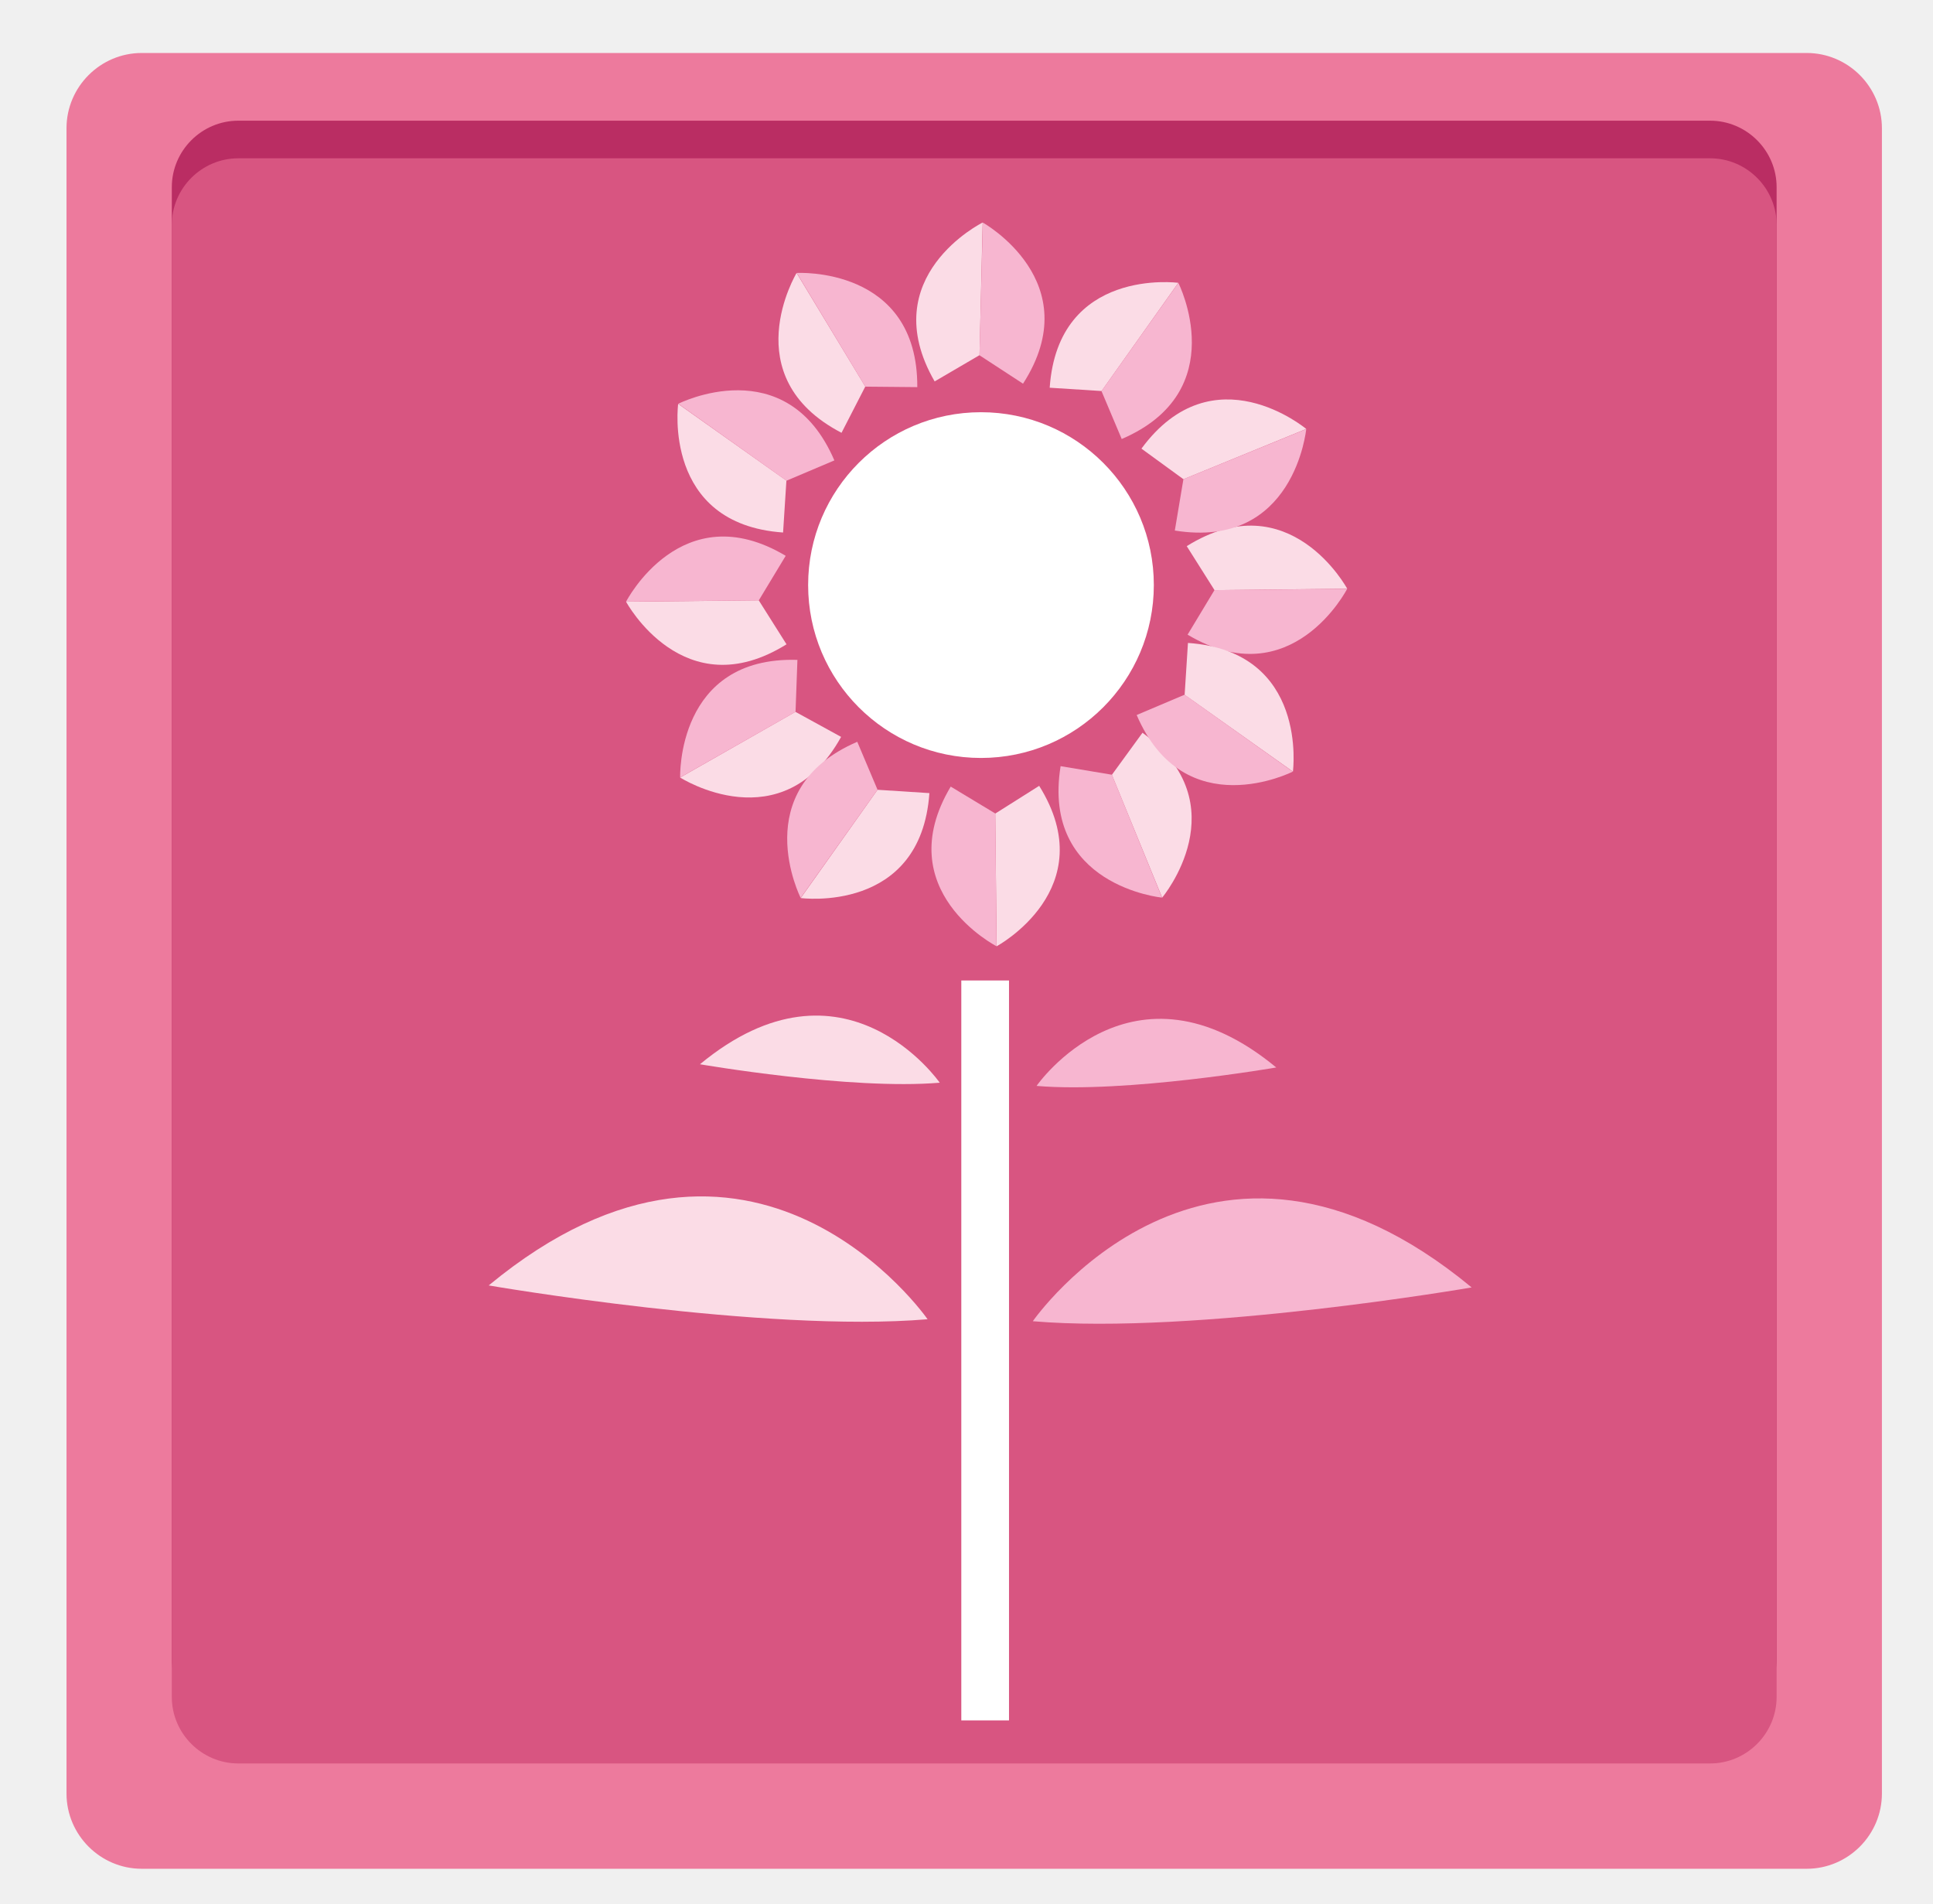
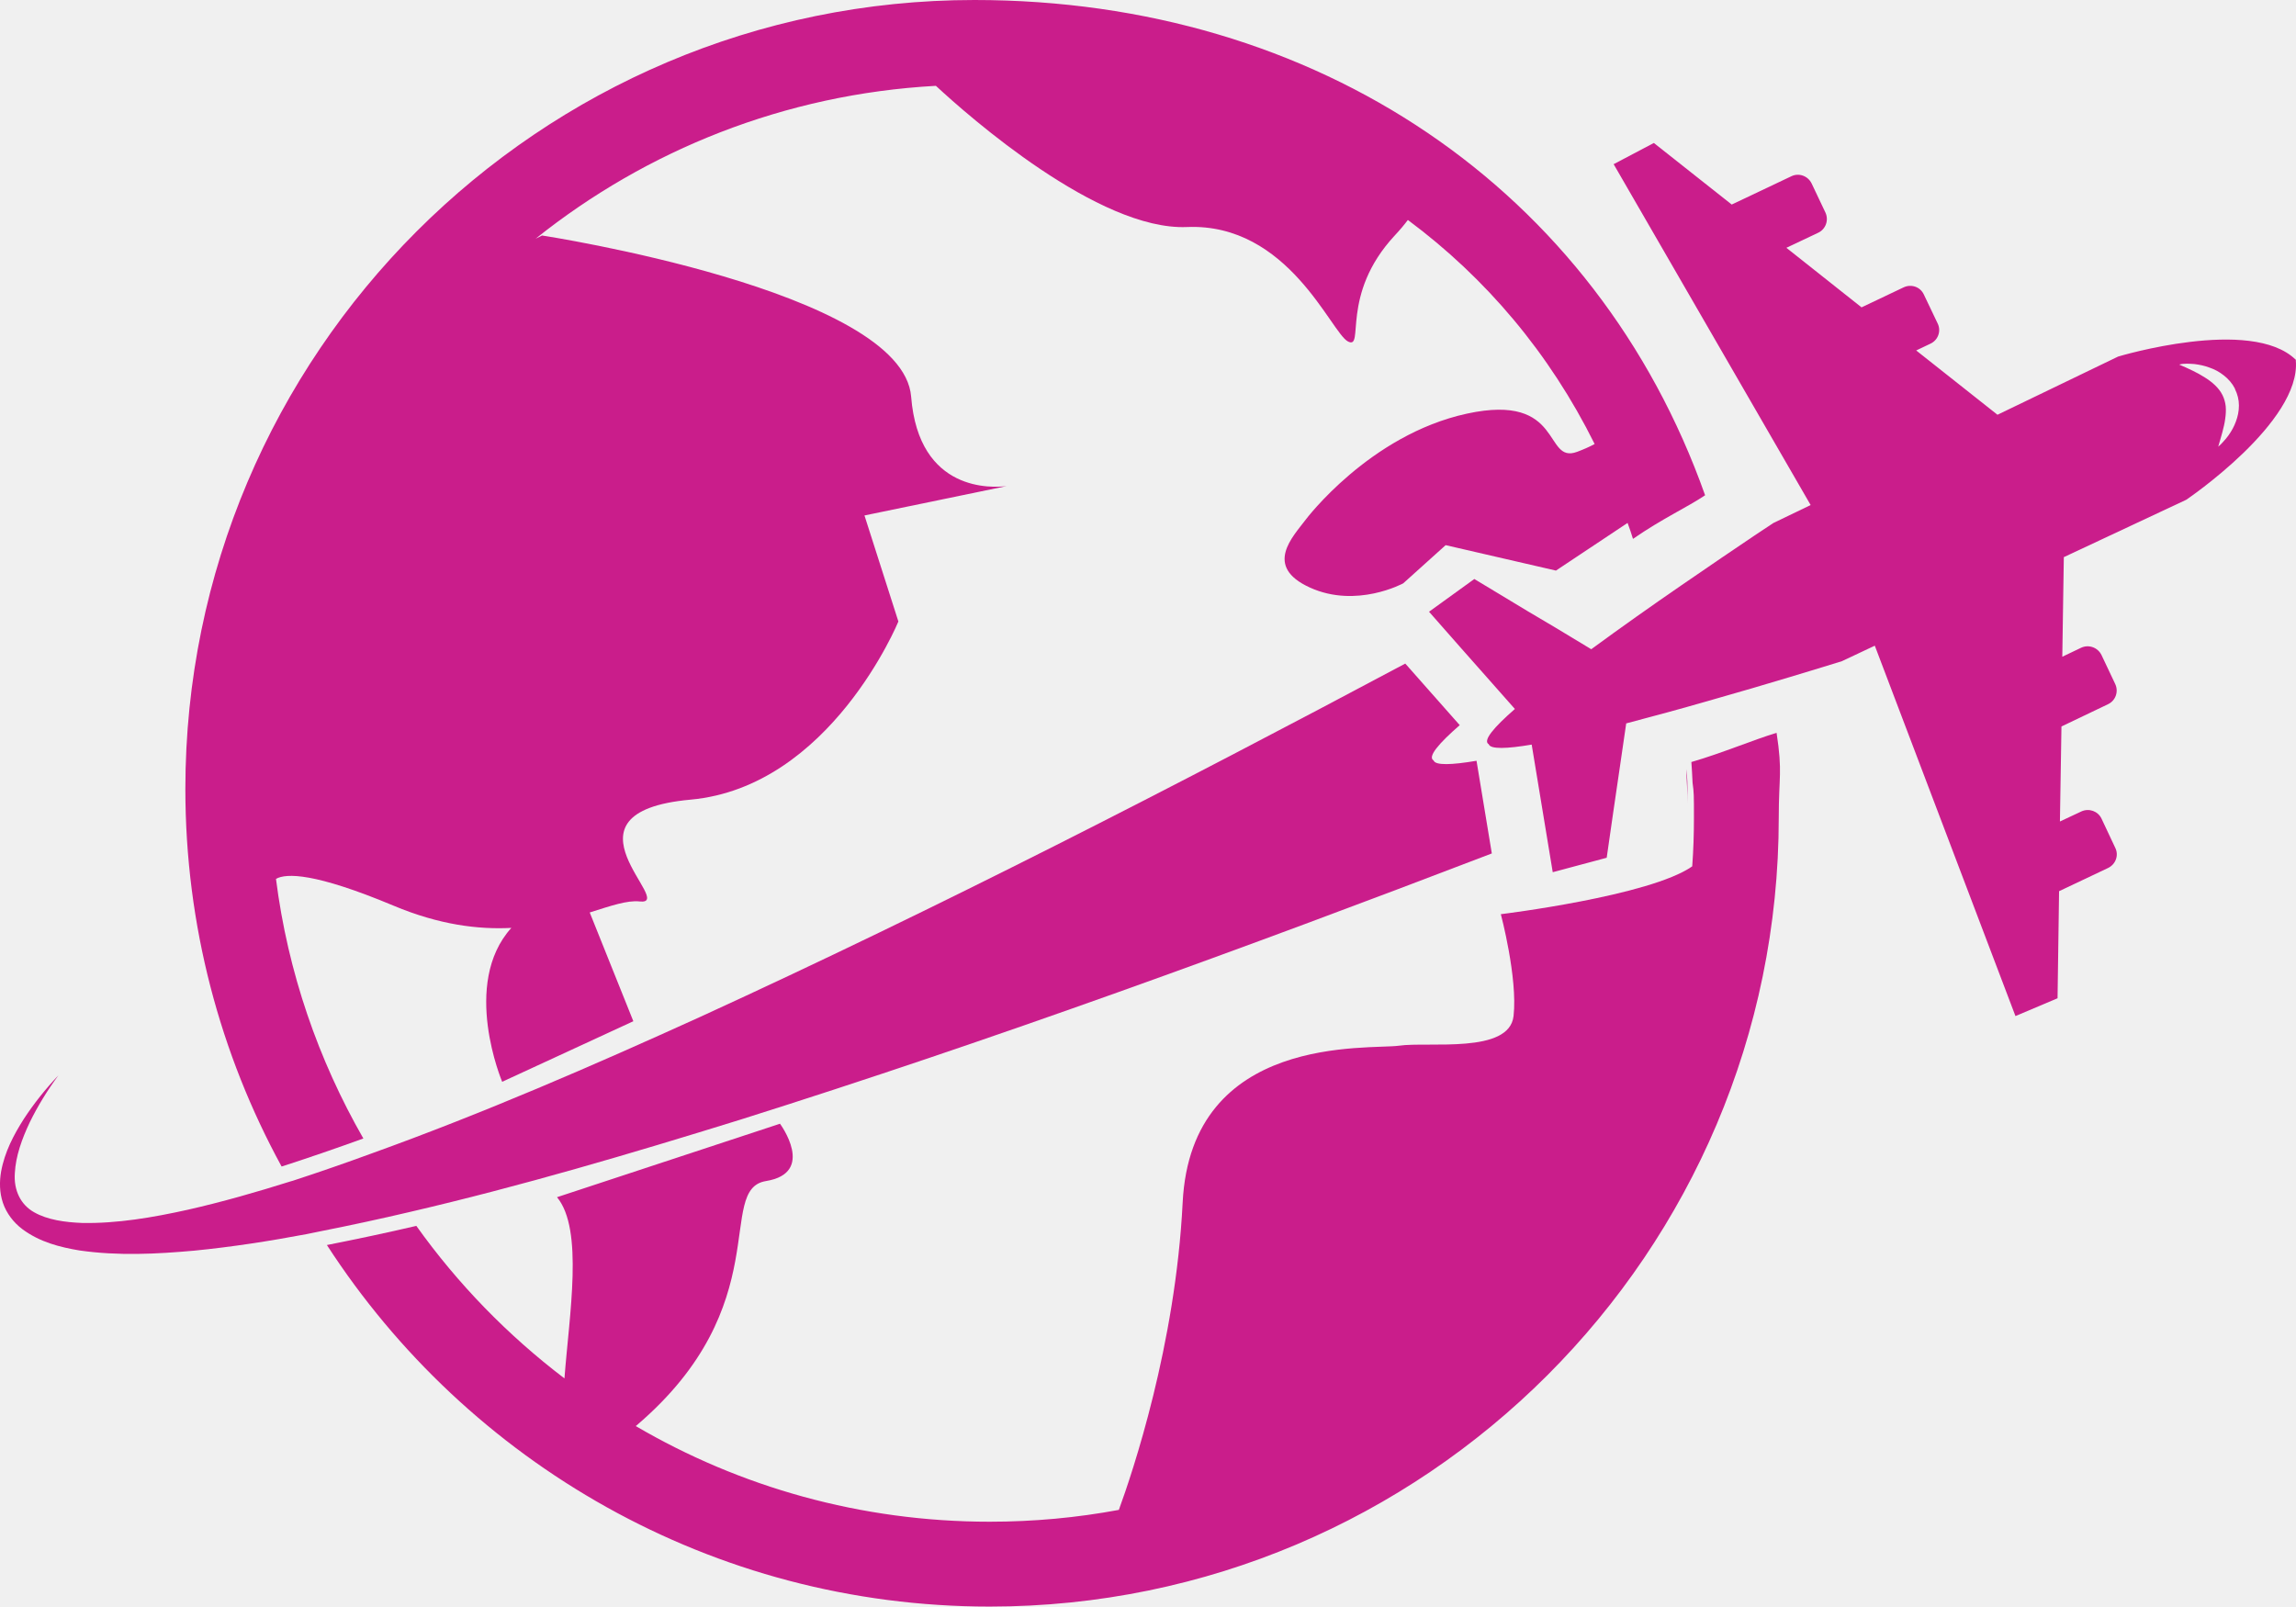
- <svg xmlns="http://www.w3.org/2000/svg" version="1.1" id="Layer_1" x="0px" y="0px" width="257px" height="253px" viewBox="0 0 257 253" enable-background="new 0 0 257 253" xml:space="preserve">
-   <g>
-     <path fill="#ED7A9D" d="M250.208,238.411c0,5.5-4.5,10-10,10H18.843c-5.5,0-10-4.5-10-10V17.043c0-5.5,4.5-10,10-10h221.365   c5.5,0,10,4.5,10,10V238.411L250.208,238.411z" />
-   </g>
-   <g>
-     <path fill="#BA2D63" d="M236.208,220.571c0,4.861-3.978,8.84-8.84,8.84H31.683c-4.862,0-8.84-3.979-8.84-8.84V24.883   c0-4.862,3.978-8.84,8.84-8.84h195.686c4.862,0,8.84,3.978,8.84,8.84V220.571L236.208,220.571z" />
-   </g>
-   <g>
-     <path fill="#D85581" d="M236.208,225.571c0,4.861-3.978,8.84-8.84,8.84H31.683c-4.862,0-8.84-3.979-8.84-8.84V29.883   c0-4.862,3.978-8.84,8.84-8.84h195.686c4.862,0,8.84,3.978,8.84,8.84V225.571L236.208,225.571z" />
-   </g>
+ <svg xmlns="http://www.w3.org/2000/svg" version="1.1" id="Layer_1" x="0px" y="0px" width="222.97px" height="156.038px" viewBox="21.69 54.267 222.97 156.038" enable-background="new 21.69 54.267 222.97 156.038" xml:space="preserve">
  <g id="Layer_1_1_" display="none">
    <g display="inline">
      <g>
        <path fill="#E55A81" d="M250.207,238.411c0,5.5-4.5,10-10,10H18.843c-5.5,0-10-4.5-10-10V17.044c0-5.5,4.5-10,10-10h221.364     c5.5,0,10,4.5,10,10V238.411z" />
      </g>
      <rect x="70.602" y="67.104" fill="#F392B0" width="119.789" height="138.393" />
      <rect x="132.711" y="67.393" fill="#F3B2CD" width="57.68" height="137.378" />
      <polygon fill="#F3B2CD" points="190.391,205.484 70.457,205.484 132.719,174.402   " />
      <path fill="#FBD9E7" d="M107.561,80.619c0,2.41-1.956,4.362-4.361,4.362c-2.408,0-4.36-1.952-4.36-4.362    c0-2.402,1.952-4.359,4.36-4.359C105.604,76.26,107.561,78.217,107.561,80.619z" />
      <path fill="#FBD9E7" d="M162.363,80.914c0,2.405-1.951,4.361-4.361,4.361c-2.411,0-4.361-1.956-4.361-4.361    c0-2.408,1.95-4.36,4.361-4.36C160.412,76.554,162.363,78.506,162.363,80.914z" />
      <g>
-         <path fill="#FBD9E7" d="M155.326,88.799c0,9.62-6.047,34.891-13.477,34.891h-21.573c-6.932,0-13.092-24.126-13.83-34.891     c-0.142-0.395,0.076,1.038,0,0h-5.039c0,13.465,8.465,41.869,18.869,41.869h21.573c10.401,0,18.871-28.404,18.871-41.869H155.326     z" />
+         <path fill="#FBD9E7" d="M155.326,88.799c0,9.62-6.047,34.891-13.477,34.891h-21.574c-6.932,0-13.092-24.126-13.83-34.891     c-0.142-0.395,0.076,1.038,0,0h-5.039c0,13.465,8.465,41.869,18.869,41.869h21.574c10.4,0,18.871-28.404,18.871-41.869H155.326z" />
      </g>
    </g>
  </g>
  <g id="Layer_2" display="none">
    <g display="inline">
      <g>
        <path fill="#E55A81" d="M250.208,238.411c0,5.5-4.5,10-10,10H18.843c-5.5,0-10-4.5-10-10V17.043c0-5.5,4.5-10,10-10h221.365     c5.5,0,10,4.5,10,10V238.411L250.208,238.411z" />
      </g>
      <g>
        <polygon fill="#F8BBD1" points="100.281,212.126 124.824,205.064 120.858,186.343 98.303,201.342    " />
        <polygon fill="#FBD9E7" points="156.854,212.126 132.313,205.064 136.277,186.343 158.836,201.342    " />
        <path fill="#F8BBD1" d="M65.88,129.461c0,1.641-1.332,2.975-2.977,2.975h-6.319c-1.643,0-2.975-1.334-2.975-2.975V111.24     c0-1.646,1.332-2.973,2.975-2.973h6.319c1.645,0,2.977,1.327,2.977,2.973V129.461z" />
        <path fill="#F8BBD1" d="M95.007,118.922c0,1.646-1.331,2.977-2.974,2.977h-6.319c-1.646,0-2.977-1.331-2.977-2.977v-18.221     c0-1.641,1.331-2.972,2.977-2.972h6.319c1.643,0,2.974,1.331,2.974,2.972V118.922z" />
        <path fill="#FBD9E7" d="M173.835,117.804c0,1.646-1.332,2.979-2.978,2.979h-6.318c-1.641,0-2.975-1.334-2.975-2.979V99.588     c0-1.641,1.334-2.975,2.975-2.975h6.318c1.646,0,2.978,1.334,2.978,2.975V117.804z" />
        <path fill="#FBD9E7" d="M202.837,131.564c0,1.643-1.328,2.975-2.974,2.975h-6.324c-1.639,0-2.969-1.332-2.969-2.975v-18.216     c0-1.646,1.33-2.977,2.969-2.977h6.324c1.646,0,2.974,1.331,2.974,2.977V131.564z" />
        <path fill="#FBD9E7" d="M144.173,68.518l-0.375,74.505v0.224c-0.01,0.093-0.032,0.226-0.055,0.385     c-0.985,6.884-10.119,69.735-14.962,69.05c-4.765,3.42-14.259-62.229-15.227-69.05l0,0l-0.495-75.113     c0,0,4.063-26.944,15.494-31.182c0.017-0.013,0.036-0.018,0.061-0.027c0.02,0.01,0.045,0.015,0.062,0.027     C140.109,41.573,144.173,68.518,144.173,68.518z" />
        <polygon fill="#F8BBD1" points="114.962,135.407 113.847,94.507 36.134,132.807 36.505,141.729    " />
        <polygon fill="#FBD9E7" points="142.85,135.902 143.964,95 221.677,133.301 221.305,142.227    " />
        <path fill="#F8BBD1" d="M128.781,212.68c-4.765,3.422-14.259-62.229-15.227-69.049l0,0l-0.495-75.113     c0,0,4.063-26.944,15.494-31.182c0.017-0.013,0.036-0.018,0.061-0.027c0.02,0.01,0.045,0.015,0.062,0.027" />
-         <path fill="#F392B0" d="M119.606,58.379c0.122-0.488,0.306-0.953,0.515-1.41c0.206-0.455,0.441-0.895,0.698-1.326     c0.527-0.855,1.158-1.66,1.891-2.389c0.738-0.726,1.594-1.378,2.577-1.868c0.981-0.487,2.102-0.812,3.267-0.843     c1.157-0.04,2.324,0.225,3.34,0.705c1.015,0.477,1.883,1.148,2.61,1.898c0.726,0.76,1.326,1.586,1.813,2.469     c0.242,0.439,0.467,0.891,0.656,1.35c0.189,0.458,0.354,0.926,0.479,1.414c-0.761-0.652-1.459-1.312-2.181-1.917     c-0.711-0.616-1.424-1.189-2.159-1.673c-0.729-0.485-1.474-0.888-2.228-1.147c-0.75-0.265-1.498-0.392-2.258-0.368     c-1.511,0.035-3.07,0.694-4.573,1.648c-0.756,0.471-1.491,1.018-2.227,1.604C121.09,57.109,120.361,57.731,119.606,58.379z" />
+         <path fill="#F392B0" d="M119.606,58.379c0.122-0.488,0.306-0.953,0.515-1.41c0.206-0.455,0.441-0.895,0.698-1.326     c0.527-0.855,1.158-1.66,1.891-2.389c0.738-0.726,1.594-1.378,2.577-1.868c0.981-0.487,2.102-0.812,3.267-0.843     c1.157-0.04,2.324,0.225,3.34,0.705c1.015,0.477,1.883,1.148,2.609,1.898c0.727,0.76,1.326,1.586,1.813,2.469     c0.242,0.439,0.468,0.891,0.656,1.35c0.189,0.458,0.354,0.926,0.479,1.414c-0.761-0.652-1.459-1.312-2.181-1.917     c-0.711-0.616-1.424-1.189-2.16-1.673c-0.729-0.485-1.473-0.888-2.228-1.147c-0.75-0.265-1.497-0.392-2.258-0.368     c-1.511,0.035-3.07,0.694-4.573,1.648c-0.756,0.471-1.491,1.018-2.227,1.604C121.09,57.109,120.361,57.731,119.606,58.379z" />
      </g>
    </g>
  </g>
-   <rect x="127.809" y="130.332" fill="#FFFFFF" width="6.342" height="98.355" />
-   <path fill="#F7B6D0" d="M137.317,175.626c0,0,23.232-33.528,58.346-4.49C195.663,171.136,158.961,177.471,137.317,175.626z" />
-   <path fill="#FBDCE6" d="M123.324,175.363c0,0-23.233-33.532-58.347-4.494C64.977,170.869,101.68,177.199,123.324,175.363z" />
-   <path fill="#F7B6D0" d="M137.816,144.347c0,0,12.688-18.313,31.866-2.45C169.685,141.897,149.64,145.359,137.816,144.347z" />
-   <path fill="#FBDCE6" d="M124.941,143.921c0,0-12.694-18.321-31.876-2.453C93.065,141.468,113.11,144.928,124.941,143.921z" />
-   <path fill="#FFFFFF" d="M153.406,77.769c0,12.697-10.29,22.985-22.984,22.985c-12.69,0-22.978-10.288-22.978-22.985  c0-12.691,10.288-22.974,22.978-22.974C143.116,54.793,153.406,65.076,153.406,77.769z" />
-   <path fill="#FBDCE6" d="M157.781,72.598l3.693,5.846l17.644-0.186C179.119,78.26,171.464,64.073,157.781,72.598z" />
-   <path fill="#F7B6D0" d="M157.895,84.364l3.571-5.919l17.646-0.171C179.112,78.272,171.745,92.615,157.895,84.364z" />
-   <path fill="#FBDCE6" d="M151.759,59.635l5.586,4.068l16.323-6.685C173.668,57.02,161.322,46.649,151.759,59.635z" />
-   <path fill="#F7B6D0" d="M156.196,70.525l1.142-6.819l16.33-6.673C173.668,57.033,172.122,73.088,156.196,70.525z" />
-   <path fill="#FBDCE6" d="M139.561,51.539l6.896,0.438l10.205-14.382C156.661,37.595,140.677,35.459,139.561,51.539z" />
-   <path fill="#F7B6D0" d="M149.137,58.357l-2.689-6.371l10.22-14.381C156.668,37.605,163.956,51.992,149.137,58.357z" />
-   <path fill="#FBDCE6" d="M124.265,50.701l5.964-3.488l0.419-17.634C130.649,29.579,116.2,36.736,124.265,50.701z" />
-   <path fill="#F7B6D0" d="M136.016,51.002l-5.793-3.779l0.446-17.638C130.669,29.586,144.75,37.441,136.016,51.002z" />
-   <path fill="#FBDCE6" d="M138.163,104.459l-5.839,3.687l0.182,17.639C132.506,125.786,146.703,118.139,138.163,104.459z" />
-   <path fill="#F7B6D0" d="M126.401,104.56l5.926,3.574l0.166,17.647C132.493,125.781,118.147,118.411,126.401,104.56z" />
-   <path fill="#FBDCE6" d="M151.899,97.403l-4.069,5.59l6.684,16.326C154.514,119.319,164.879,106.967,151.899,97.403z" />
-   <path fill="#F7B6D0" d="M141.011,101.843l6.819,1.139l6.667,16.337C154.497,119.319,138.447,117.768,141.011,101.843z" />
-   <path fill="#FBDCE6" d="M157.943,85.464l-0.441,6.896l14.396,10.205C171.897,102.566,174.035,86.585,157.943,85.464z" />
-   <path fill="#F7B6D0" d="M151.125,95.044l6.373-2.699l14.383,10.226C171.881,102.572,157.498,109.865,151.125,95.044z" />
-   <path fill="#FBDCE6" d="M104.571,85.646l-3.693-5.847l-17.64,0.186C83.236,79.983,90.885,94.178,104.571,85.646z" />
-   <path fill="#F7B6D0" d="M104.463,73.882l-3.574,5.915l-17.647,0.175C83.241,79.972,90.612,65.625,104.463,73.882z" />
-   <path fill="#FBDCE6" d="M111.83,97.954l-6.071-3.33l-15.33,8.731C90.431,103.356,104.012,112.051,111.83,97.954z" />
-   <path fill="#F7B6D0" d="M106.02,87.717l-0.25,6.908l-15.34,8.717C90.431,103.342,89.907,87.223,106.02,87.717z" />
-   <path fill="#FBDCE6" d="M123.567,105.427l-6.896-0.444l-10.208,14.393C106.462,119.375,122.439,121.509,123.567,105.427z" />
-   <path fill="#F7B6D0" d="M113.978,98.605l2.692,6.37l-10.219,14.377C106.451,119.353,99.169,104.976,113.978,98.605z" />
-   <path fill="#FBDCE6" d="M111.884,57.531l3.158-6.145l-9.132-15.101C105.91,36.283,97.576,50.093,111.884,57.531z" />
-   <path fill="#F7B6D0" d="M121.958,51.46l-6.911-0.065l-9.116-15.112C105.93,36.283,122.032,35.344,121.958,51.46z" />
-   <path fill="#FBDCE6" d="M104.113,70.785l0.443-6.901L90.164,53.687C90.164,53.687,88.034,69.664,104.113,70.785z" />
-   <path fill="#F7B6D0" d="M110.933,61.201l-6.37,2.698L90.179,53.672C90.179,53.672,104.563,46.382,110.933,61.201z" />
  <g id="Layer_4" display="none">
    <g display="inline">
      <g>
        <path fill="#E55A81" d="M250.208,238.411c0,5.5-4.5,10-10,10H18.843c-5.5,0-10-4.5-10-10V17.044c0-5.5,4.5-10,10-10h221.365     c5.5,0,10,4.5,10,10V238.411L250.208,238.411z" />
      </g>
-       <path fill="#FFFFFF" d="M168.32,161.423c-0.019-0.039-0.032-0.08-0.057-0.125h0.047    C168.311,161.298,168.32,161.343,168.32,161.423z" />
-       <path fill="#FBD9E7" d="M135.225,209.302c-10.843,0-13.899-7.118-13.912-10.401h-0.035v-22.369h26.001v20.884l0,0    C147.279,197.414,148.438,209.302,135.225,209.302z" />
+       <path fill="#FFFFFF" d="M168.32,161.423c-0.02-0.039-0.032-0.08-0.057-0.125h0.047C168.311,161.298,168.32,161.343,168.32,161.423    z" />
+       <path fill="#FBD9E7" d="M135.225,209.302c-10.843,0-13.898-7.118-13.912-10.401h-0.035v-22.368h26.001v20.884l0,0    C147.279,197.414,148.438,209.302,135.225,209.302z" />
      <path fill="#F392B0" d="M134.546,177.03h12.569v20.882l0,0c0,0,1.152,11.893-12.055,11.893" />
      <g>
        <path fill="#FFFFFF" d="M175.766,93.98v65.127c0,4.377-29.558,20.804-33.935,20.804l-14.859,0.332     c-4.38,0-40.032-16.759-40.032-21.136V92.223c4.328-20.458,22.492-35.814,44.248-35.814     C153.557,56.408,172.121,72.65,175.766,93.98z" />
      </g>
      <path fill="#F392B0" d="M108.959,62.023c0,0-61.09,16.843-62.74,32.692c-1.652,15.85,40.618,37.977,48.871,17.172    C103.349,91.082,118.867,80.188,108.959,62.023z" />
      <path fill="#F392B0" d="M150.089,60.704c0,0,61.091,16.838,62.74,32.69c1.651,15.85-40.618,37.977-48.871,17.171    C155.699,89.761,140.182,78.866,150.089,60.704z" />
      <path fill="#F392B0" d="M120.365,111.888c0,2.822-2.287,5.117-5.117,5.117c-2.824,0-5.117-2.295-5.117-5.117    c0-2.827,2.293-5.125,5.117-5.125C118.078,106.763,120.365,109.061,120.365,111.888z" />
      <path fill="#F392B0" d="M154.055,111.888c0,2.822-2.296,5.117-5.123,5.117c-2.826,0-5.119-2.295-5.119-5.117    c0-2.827,2.293-5.125,5.119-5.125C151.759,106.763,154.055,109.061,154.055,111.888z" />
-       <path fill="#F3B2CD" d="M134.229,183.155c0,0-32.584,9.444-31.013-25.439l0,0c0,0,17.132-38.979,29.56-39.953v-0.098    c11.197,0.557,26.775,32.563,29.742,38.879c0.018,0.037,0.029,0.065,0.045,0.101c0.008,0,0.008,0,0.008,0.008    c0.021,0.156,0.054,0.496,0.082,0.977C163.038,163.297,163.234,189.02,134.229,183.155z" />
+       <path fill="#F3B2CD" d="M134.229,183.155c0,0-32.583,9.444-31.013-25.439l0,0c0,0,17.132-38.979,29.56-39.953v-0.098    c11.197,0.557,26.775,32.563,29.742,38.879c0.019,0.037,0.029,0.065,0.045,0.101c0.008,0,0.008,0,0.008,0.008    c0.021,0.156,0.055,0.496,0.082,0.978C163.038,163.297,163.234,189.02,134.229,183.155z" />
      <path fill="#F392B0" d="M121.358,158.115h25.759c0,0,0.988,11.888-12.219,11.888C121.692,170.003,120.035,159.439,121.358,158.115    z" />
    </g>
  </g>
  <g id="Layer_5" display="none">
    <g display="inline">
      <g>
        <path fill="#E55A81" d="M250.208,238.411c0,5.5-4.5,10-10,10H18.843c-5.5,0-10-4.5-10-10V17.044c0-5.5,4.5-10,10-10h221.365     c5.5,0,10,4.5,10,10V238.411L250.208,238.411z" />
      </g>
      <g>
        <polygon fill="#F392B0" points="86.871,102.845 172.764,102.845 172.764,98.028 83.806,98.028 83.806,128.289 172.764,128.289      172.764,123.476 86.871,123.476    " />
        <rect x="86.871" y="102.845" fill="#FBDCE6" width="81.802" height="20.631" />
        <rect x="86.871" y="113.16" fill="#F8BBD1" width="81.802" height="10.315" />
        <polygon fill="#F392B0" points="78.429,132.671 178.764,132.671 178.764,128.49 74.847,128.49 74.847,154.768 178.764,154.768      178.764,150.585 78.429,150.585    " />
        <rect x="78.429" y="132.671" fill="#FBDCE6" width="95.557" height="17.914" />
        <rect x="78.429" y="141.628" fill="#F8BBD1" width="95.557" height="8.957" />
        <polygon fill="#F392B0" points="92.165,158.945 192.499,158.945 192.499,154.768 88.583,154.768 88.583,181.044 192.499,181.044      192.499,176.864 92.165,176.864    " />
        <rect x="92.165" y="158.945" fill="#FBDCE6" width="95.558" height="17.919" />
        <rect x="92.165" y="167.906" fill="#F8BBD1" width="95.558" height="8.958" />
        <polygon fill="#F392B0" points="74.977,186.076 195.686,186.076 195.686,181.044 70.665,181.044 70.665,212.658 195.686,212.658      195.686,207.629 74.977,207.629    " />
        <rect x="74.977" y="186.076" fill="#FBDCE6" width="114.958" height="21.553" />
        <rect x="74.977" y="196.854" fill="#F8BBD1" width="114.958" height="10.775" />
        <polygon fill="#FFFFFF" points="94.538,113.569 112.073,113.53 112.073,136.014 103.347,127.288 94.455,136.184    " />
        <polygon fill="#FFFFFF" points="142.615,167.919 160.148,167.877 160.148,190.361 151.426,181.636 142.529,190.527    " />
        <g>
          <polygon fill="#FBDCE6" points="122.523,83.057 137.753,83.057 130.174,97.499     " />
          <path fill="#F8BBD1" d="M122.595,44.199v-7.537c0-1.04,0.745-1.884,1.667-1.884h11.824c0.922,0,1.667,0.844,1.667,1.884v7.537" />
          <rect x="122.595" y="44.199" fill="#FFFFFF" width="15.09" height="6.907" />
          <rect x="122.595" y="50.95" fill="#FBDCE6" width="7.951" height="32.183" />
          <rect x="130.546" y="50.95" fill="#F8BBD1" width="7.187" height="32.106" />
          <polygon fill="#F392B0" points="128.069,93.654 132.209,93.654 130.146,97.577     " />
        </g>
      </g>
    </g>
  </g>
  <g id="Layer_6">
</g>
+   <path fill="#CA1D8B" d="M233.363,93.577c-0.264-0.515-0.643-0.95-1.07-1.283c-0.432-0.337-0.902-0.579-1.383-0.755  c-0.482-0.174-0.977-0.284-1.471-0.339c-0.248-0.023-0.49-0.032-0.742-0.032c-0.246,0.003-0.493,0.021-0.736,0.07  c0.447,0.198,0.876,0.392,1.299,0.598c0.416,0.21,0.816,0.421,1.191,0.656c0.744,0.47,1.371,1.028,1.705,1.69  c0.006,0.014,0.01,0.022,0.016,0.033c0.162,0.328,0.263,0.677,0.305,1.063c0.041,0.386,0.018,0.81-0.042,1.237  c-0.062,0.429-0.165,0.869-0.292,1.321c-0.114,0.449-0.264,0.904-0.395,1.384c0.195-0.163,0.364-0.333,0.535-0.518  c0.163-0.181,0.316-0.377,0.461-0.576c0.293-0.41,0.533-0.849,0.719-1.338c0.184-0.483,0.296-1.013,0.295-1.571  c0.001-0.538-0.123-1.091-0.369-1.582C233.381,93.615,233.373,93.595,233.363,93.577z" />
+   <path fill="#CA1D8B" d="M185.441,128.967c0.057,1.122,0.123,2.242,0.123,3.378C185.564,130.135,185.574,129.896,185.441,128.967z" />
+   <path fill="#CA1D8B" d="M236.133,92.536c0-0.016-0.018-0.047-0.018-0.064c-0.264-0.512-0.643-0.938-1.073-1.269  c-0.426-0.348-0.905-0.594-1.384-0.76c-0.476-0.181-0.969-0.278-1.466-0.345c-0.245-0.018-0.493-0.034-0.742-0.034  c-0.245,0-0.493,0.017-0.739,0.083c0.443,0.198,0.872,0.379,1.301,0.592c0.411,0.198,0.807,0.413,1.186,0.66  c0.742,0.462,1.369,1.021,1.697,1.681c0.018,0.017,0.018,0.034,0.018,0.034c0.166,0.327,0.264,0.674,0.313,1.068  c0.032,0.382,0.015,0.811-0.05,1.239c-0.051,0.426-0.166,0.872-0.281,1.315c-0.114,0.446-0.264,0.909-0.395,1.387  c0.197-0.166,0.361-0.331,0.527-0.529c0.166-0.163,0.313-0.36,0.461-0.559c0.296-0.411,0.544-0.857,0.725-1.352  c0.184-0.479,0.297-1.005,0.297-1.566C236.51,93.574,236.379,93.03,236.133,92.536z" />
+   <path fill="#CA1D8B" d="M194.429,133.679c0,42.252-34.374,76.626-76.627,76.626c-26.976,0-50.704-14.007-64.366-35.115  c2.901-0.574,5.801-1.187,8.685-1.86c4.021,5.635,8.882,10.629,14.385,14.813c0.464-6.179,1.88-14.468-0.724-17.599l21.655-7.136  c0,0,3.542,4.777-1.369,5.57c-4.91,0.807,1.153,12.045-12.557,23.729c-0.034,0.015-0.049,0.05-0.081,0.066  c10.102,5.916,21.85,9.29,34.373,9.29c4.287,0,8.473-0.392,12.541-1.149c1.32-3.607,5.505-16,6.196-29.843  c0.825-16.479,18.127-14.832,21.011-15.242c2.885-0.413,10.712,0.823,11.125-2.886c0.41-3.707-1.236-9.886-1.236-9.886  s14.484-1.765,18.586-4.647c0.117-1.565,0.166-3.131,0.166-4.73c0-2.208,0-2.438-0.132-3.377c-0.034-0.677-0.066-1.352-0.116-2.026  c2.918-0.843,6.08-2.176,8.274-2.836C194.809,129.298,194.429,129.658,194.429,133.679z" />
+   <path fill="#CA1D8B" d="M166.564,137.157c-24.093,9.227-48.349,18.094-73.02,25.87c-10.579,3.28-21.208,6.428-32.034,8.947  c-2.885,0.678-5.784,1.304-8.701,1.881c-0.446,0.082-0.907,0.195-1.369,0.28c-3.591,0.675-7.2,1.236-10.875,1.6  c-3.659,0.328-7.366,0.526-11.155-0.018c-1.864-0.313-3.824-0.792-5.538-2.061c-0.841-0.625-1.549-1.534-1.896-2.555  c-0.345-1.021-0.345-2.076-0.181-3.033c0.347-1.927,1.235-3.592,2.208-5.123c0.989-1.517,2.125-2.933,3.361-4.236  c-1.071,1.452-2.011,2.983-2.785,4.564c-0.757,1.6-1.367,3.28-1.449,4.943c-0.117,1.666,0.576,3.067,1.878,3.793  c1.302,0.74,3,0.973,4.664,1.037c3.378,0.065,6.856-0.529,10.266-1.286c3.347-0.758,6.675-1.714,9.971-2.752  c0.082-0.032,0.148-0.05,0.23-0.065c2.57-0.841,5.141-1.73,7.696-2.669c10.793-3.888,21.39-8.486,31.87-13.25  c23.17-10.612,45.909-22.297,68.454-34.308l5.289,5.981c-2.061,1.796-3.148,3.082-2.537,3.428c0.164,0.494,1.745,0.443,4.168,0.031  L166.564,137.157z" />
+   <path fill="#CA1D8B" d="M244.623,89.195c-4.316-4.203-17.238-0.297-17.238-0.297l-11.715,5.652l-7.893-6.245l1.384-0.659  c0.742-0.346,1.054-1.221,0.708-1.945l-1.352-2.835c-0.346-0.74-1.219-1.038-1.959-0.691l-4.089,1.944l-7.3-5.785l3.099-1.466  c0.725-0.347,1.038-1.22,0.692-1.962l-1.337-2.816c-0.36-0.741-1.233-1.055-1.96-0.709l-5.801,2.752l-7.562-5.98l-3.905,2.059  l19.131,33.107l-3.625,1.747c-0.33,0.213-0.988,0.657-1.881,1.25c-1.696,1.137-4.219,2.852-7.068,4.813  c-2.801,1.927-5.883,4.103-8.732,6.194l-3.494-2.109l-2.67-1.581l-5.191-3.131l-4.398,3.18l3.048,3.463l5.29,5.98  c-2.059,1.796-3.146,3.082-2.538,3.428c0.166,0.494,1.747,0.445,4.169,0.033l1.484,8.997l0.56,3.396l5.24-1.403l0.642-4.464  l0.627-4.283l0.626-4.303c2.587-0.676,5.307-1.418,7.878-2.158c2.98-0.842,5.766-1.666,8.006-2.34  c2.393-0.71,4.154-1.271,4.813-1.467c0.083-0.018,0.147-0.032,0.182-0.049l0.114-0.05l3.148-1.484l13.66,35.974l4.088-1.729  l0.148-10.4l4.764-2.256c0.742-0.363,1.054-1.235,0.689-1.961l-1.333-2.834c-0.347-0.726-1.22-1.037-1.962-0.691l-2.076,0.973  l0.149-9.229l4.515-2.158c0.741-0.346,1.055-1.221,0.707-1.963l-1.333-2.817c-0.363-0.739-1.237-1.054-1.978-0.708l-1.83,0.873  l0.149-9.673l11.882-5.569c0,0,11.189-7.548,10.645-13.546c0.016-0.018,0.016-0.032,0.016-0.032  C244.641,89.212,244.641,89.195,244.623,89.195z M238.823,95.209c-0.181,0.493-0.429,0.94-0.725,1.351  c-0.149,0.2-0.297,0.397-0.461,0.562c-0.165,0.198-0.331,0.361-0.529,0.526c0.134-0.476,0.28-0.938,0.396-1.382  c0.115-0.446,0.23-0.892,0.28-1.32c0.065-0.428,0.083-0.856,0.049-1.235c-0.049-0.395-0.148-0.742-0.313-1.07  c0,0,0-0.018-0.017-0.034c-0.331-0.657-0.955-1.219-1.697-1.681c-0.382-0.246-0.774-0.461-1.187-0.659  c-0.428-0.214-0.855-0.396-1.303-0.591c0.248-0.068,0.495-0.086,0.742-0.086c0.248,0,0.495,0.018,0.742,0.035  c0.494,0.065,0.988,0.163,1.467,0.347c0.479,0.164,0.954,0.41,1.383,0.757c0.429,0.331,0.809,0.758,1.072,1.268  c0,0.018,0.016,0.051,0.016,0.066c0.247,0.495,0.379,1.038,0.379,1.582C239.119,94.205,239.004,94.731,238.823,95.209z" />
+   <path fill="#CA1D8B" d="M187.277,102.369c-1.681,1.138-4.152,2.259-7.004,4.236c-0.165-0.527-0.329-1.038-0.525-1.549l-6.957,4.629  l-10.711-2.471l-4.117,3.707c0,0-4.532,2.473-9.064,0.412c-4.531-2.059-1.648-4.944-0.412-6.591c0,0,6.179-8.239,15.654-10.3  s7.415,4.942,10.711,3.707c0.609-0.229,1.188-0.478,1.697-0.757c-4.367-8.801-10.545-16.118-18.128-21.753h-0.015  c-0.346,0.462-0.775,0.973-1.269,1.5c-5.356,5.768-2.886,11.124-4.532,10.299c-1.648-0.823-5.768-11.535-15.653-11.121  c-8.586,0.36-21.194-10.762-24.375-13.713c-0.015,0-0.015,0-0.015,0c-14.652,0.809-28.081,6.23-38.858,14.848  c0.215-0.115,0.413-0.214,0.626-0.313c0,0,35.018,5.355,35.843,15.654c0.74,9.359,7.958,8.85,9.277,8.685l-13.809,2.853  l3.293,10.298c0,0-6.59,16.066-20.186,17.304c-13.595,1.235-1.236,10.298-4.943,9.887c-1.203-0.133-2.802,0.428-4.845,1.07  l4.236,10.563l-12.739,5.883c0,0-4.021-9.508,0.89-14.947c-3.212,0.166-7.002-0.296-11.435-2.158  c-7.681-3.213-10.432-3.163-11.421-2.604c1.153,9.079,4.119,17.599,8.486,25.215c-2.554,0.922-5.125,1.812-7.712,2.651  c-0.066,0.032-0.148,0.051-0.231,0.066c-5.948-10.893-9.343-23.384-9.343-36.665c0-42.252,34.359-76.627,76.628-76.627  C149.607,54.268,176.732,72.641,187.277,102.369z" />
</svg>
